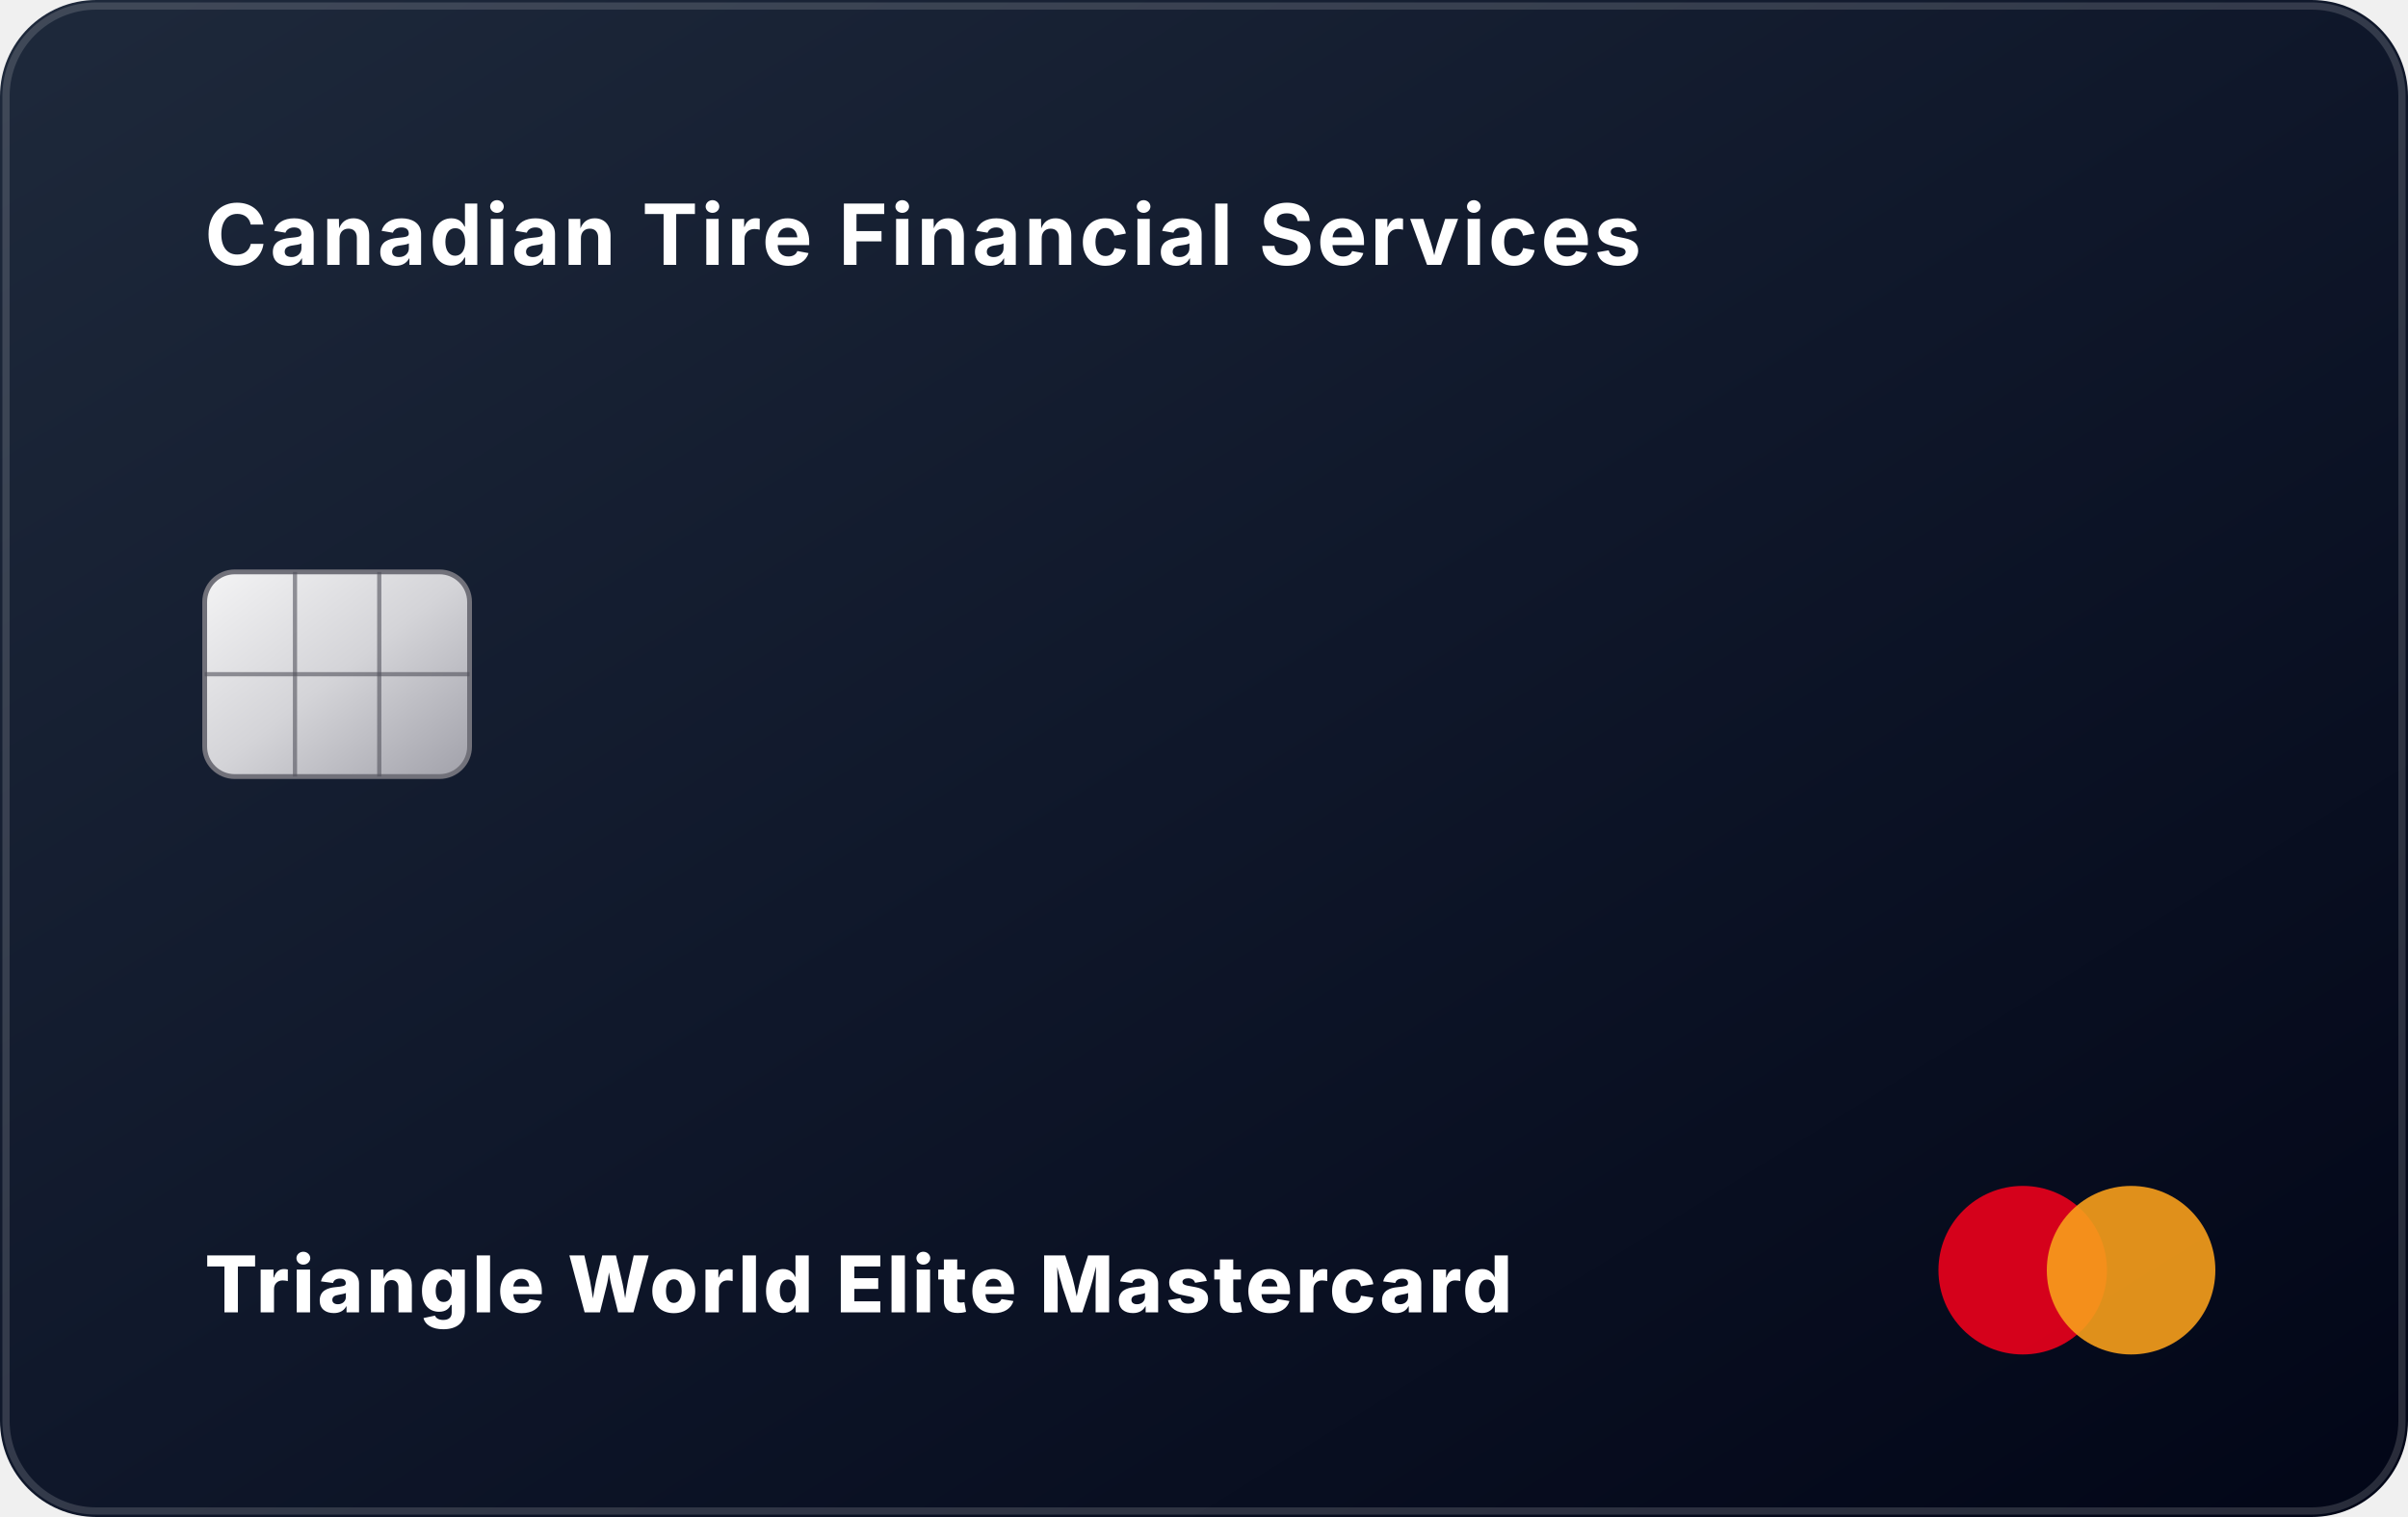
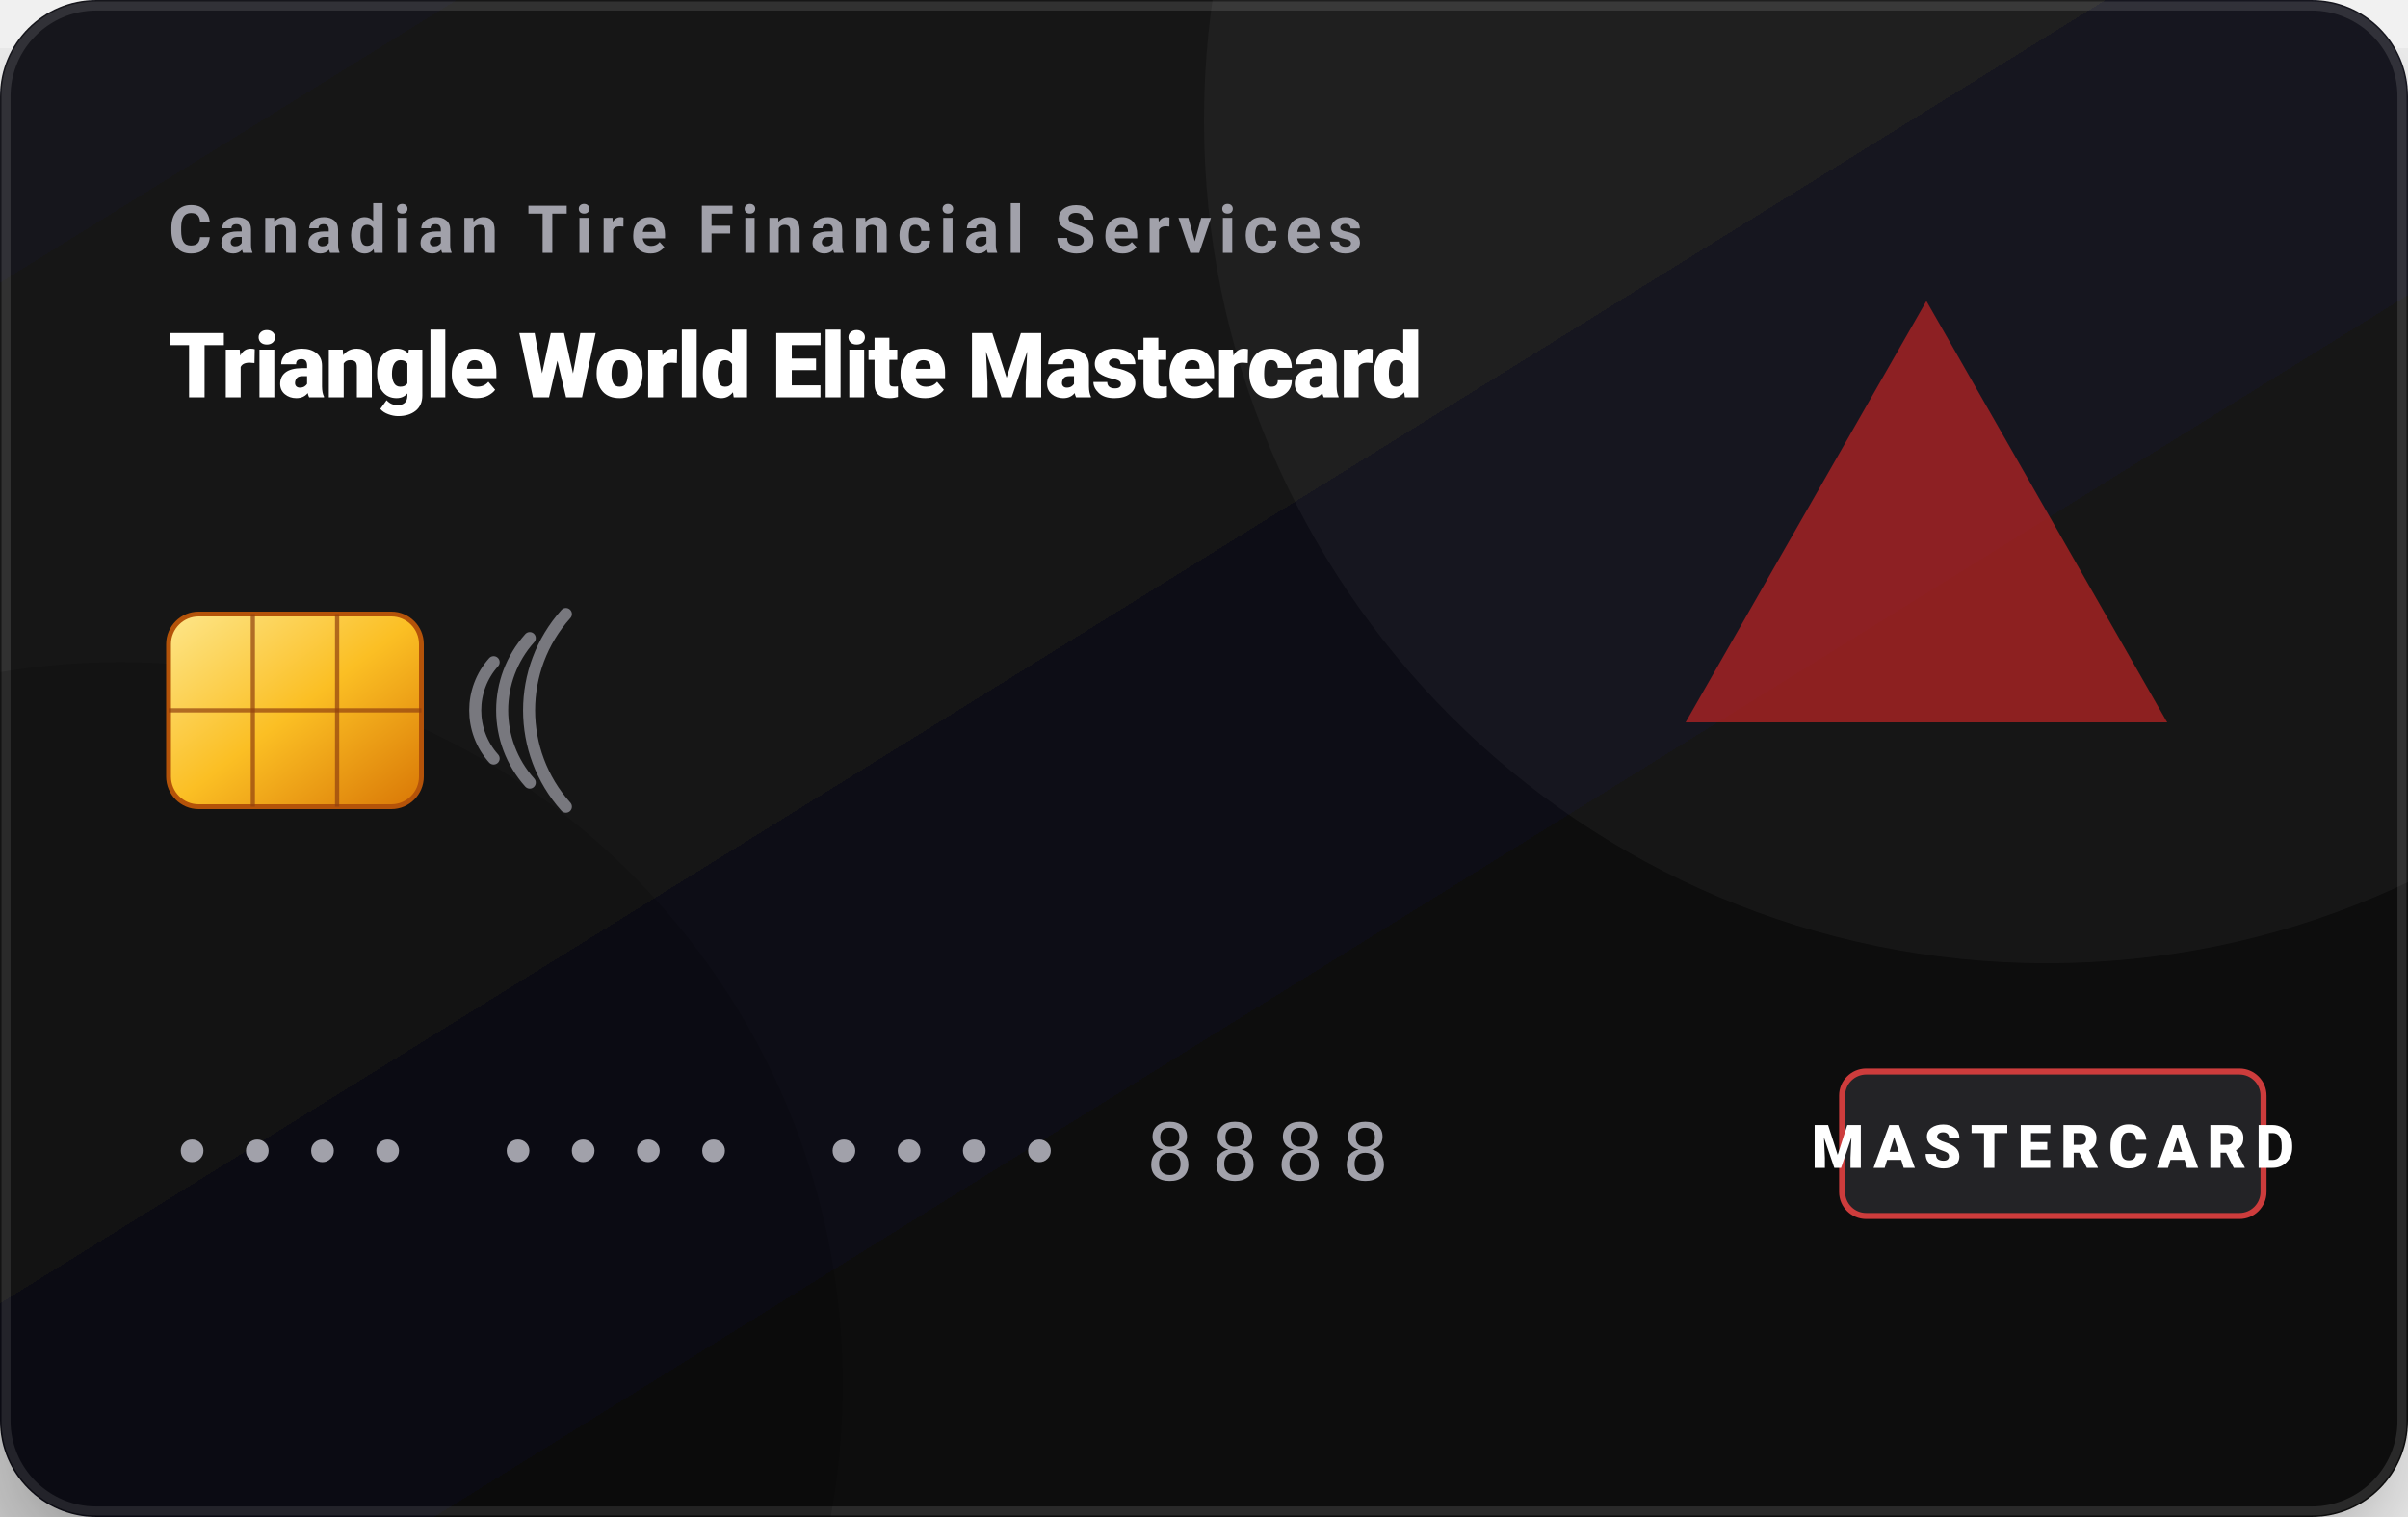
<svg xmlns="http://www.w3.org/2000/svg" viewBox="0 0 400 252" width="400" height="252">
  <defs>
-     <linearGradient id="bg-triangle-we" x1="0%" y1="0%" x2="100%" y2="100%">
-       <stop offset="0%" stop-color="#1e293b" />
-       <stop offset="50%" stop-color="#0f172a" />
-       <stop offset="100%" stop-color="#020617" />
+     <linearGradient id="cardBg-triangle-we" x1="0%" y1="0%" x2="100%" y2="100%">
+       <stop offset="0%" stop-color="#18181b" />
+       <stop offset="100%" stop-color="#09090b" />
    </linearGradient>
-     <linearGradient id="chipSilver" x1="0%" y1="0%" x2="100%" y2="100%">
-       <stop offset="0%" stop-color="#f4f4f5" />
-       <stop offset="50%" stop-color="#d4d4d8" />
-       <stop offset="100%" stop-color="#a1a1aa" />
+     <linearGradient id="chipGrad" x1="0%" y1="0%" x2="100%" y2="100%">
+       <stop offset="0%" stop-color="#fde68a" />
+       <stop offset="50%" stop-color="#fbbf24" />
+       <stop offset="100%" stop-color="#d97706" />
    </linearGradient>
+     <filter id="shadow" x="-5%" y="-5%" width="110%" height="110%">
+       <feDropShadow dx="0" dy="8" stdDeviation="12" flood-color="#000000" flood-opacity="0.35" />
+     </filter>
  </defs>
-   <rect width="400" height="252" rx="16" fill="url(#bg-triangle-we)" />
-   <rect width="398" height="250" x="1" y="1" rx="15" fill="none" stroke="rgba(255,255,255,0.15)" stroke-width="1.2" />
-   <text x="34" y="44" font-family="-apple-system, sans-serif" font-size="14" font-weight="700" fill="#ffffff" letter-spacing="0.5">Canadian Tire Financial Services</text>
-   <text x="34" y="218" font-family="-apple-system, sans-serif" font-size="13" font-weight="800" fill="#ffffff" letter-spacing="0.5">Triangle World Elite Mastercard</text>
-   <g transform="translate(34, 95)">
-     <rect width="44" height="34" rx="5" fill="url(#chipSilver)" stroke="#71717a" stroke-width="0.8" />
-     <line x1="15" y1="0" x2="15" y2="34" stroke="#52525b" stroke-width="0.7" opacity="0.6" />
-     <line x1="29" y1="0" x2="29" y2="34" stroke="#52525b" stroke-width="0.7" opacity="0.6" />
-     <line x1="0" y1="17" x2="44" y2="17" stroke="#52525b" stroke-width="0.7" opacity="0.6" />
+   <rect width="400" height="252" rx="16" fill="url(#cardBg-triangle-we)" filter="url(#shadow)" />
+   <rect width="398" height="250" x="1" y="1" rx="15" fill="none" stroke="rgba(255,255,255,0.12)" stroke-width="1.5" />
+   <circle cx="340" cy="20" r="140" fill="white" opacity="0.04" />
+   <circle cx="20" cy="230" r="120" fill="black" opacity="0.15" />
+   <polygon points="320,50 360,120 280,120" fill="#dc2626" opacity="0.6" />
+   <text x="28" y="42" font-family="-apple-system, BlinkMacSystemFont, 'Segoe UI', Roboto, sans-serif" font-size="11" font-weight="700" letter-spacing="1.2" fill="#a1a1aa" text-transform="uppercase">
+     Canadian Tire Financial Services
+   </text>
+   <text x="28" y="66" font-family="-apple-system, BlinkMacSystemFont, 'Segoe UI', Roboto, sans-serif" font-size="15" font-weight="800" letter-spacing="-0.2" fill="#ffffff">
+     Triangle World Elite Mastercard
+   </text>
+   <g transform="translate(28, 102)">
+     <rect width="42" height="32" rx="5" fill="url(#chipGrad)" stroke="#b45309" stroke-width="0.8" />
+     <line x1="14" y1="0" x2="14" y2="32" stroke="#92400e" stroke-width="0.7" opacity="0.7" />
+     <line x1="28" y1="0" x2="28" y2="32" stroke="#92400e" stroke-width="0.7" opacity="0.7" />
+     <line x1="0" y1="16" x2="42" y2="16" stroke="#92400e" stroke-width="0.7" opacity="0.7" />
  </g>
-   <g transform="translate(320, 195)">
-     <circle cx="16" cy="16" r="14" fill="#eb001b" opacity="0.9" />
-     <circle cx="34" cy="16" r="14" fill="#f79e1b" opacity="0.9" />
+   <g transform="translate(82, 110)" stroke="#a1a1aa" stroke-width="2" fill="none" stroke-linecap="round" opacity="0.7">
+     <path d="M 0 16 A 12 12 0 0 1 0 0" />
+     <path d="M 6 20 A 18 18 0 0 1 6 -4" />
+     <path d="M 12 24 A 24 24 0 0 1 12 -8" />
+   </g>
+   <text x="28" y="196" font-family="'SF Mono', Menlo, Monaco, Consolas, monospace" font-size="13" letter-spacing="3" fill="#a1a1aa">
+     •••• •••• •••• 8888
+   </text>
+   <g transform="translate(310, 192)">
+     <rect x="-4" y="-14" width="70" height="24" rx="4" fill="#27272a" stroke="#ef4444" stroke-width="1" opacity="0.85" />
+     <text x="31" y="2" font-family="-apple-system, BlinkMacSystemFont, 'Segoe UI', Roboto, sans-serif" font-size="10" font-weight="900" letter-spacing="1.5" fill="#ffffff" text-anchor="middle">
+       MASTERCARD
+     </text>
  </g>
</svg>
